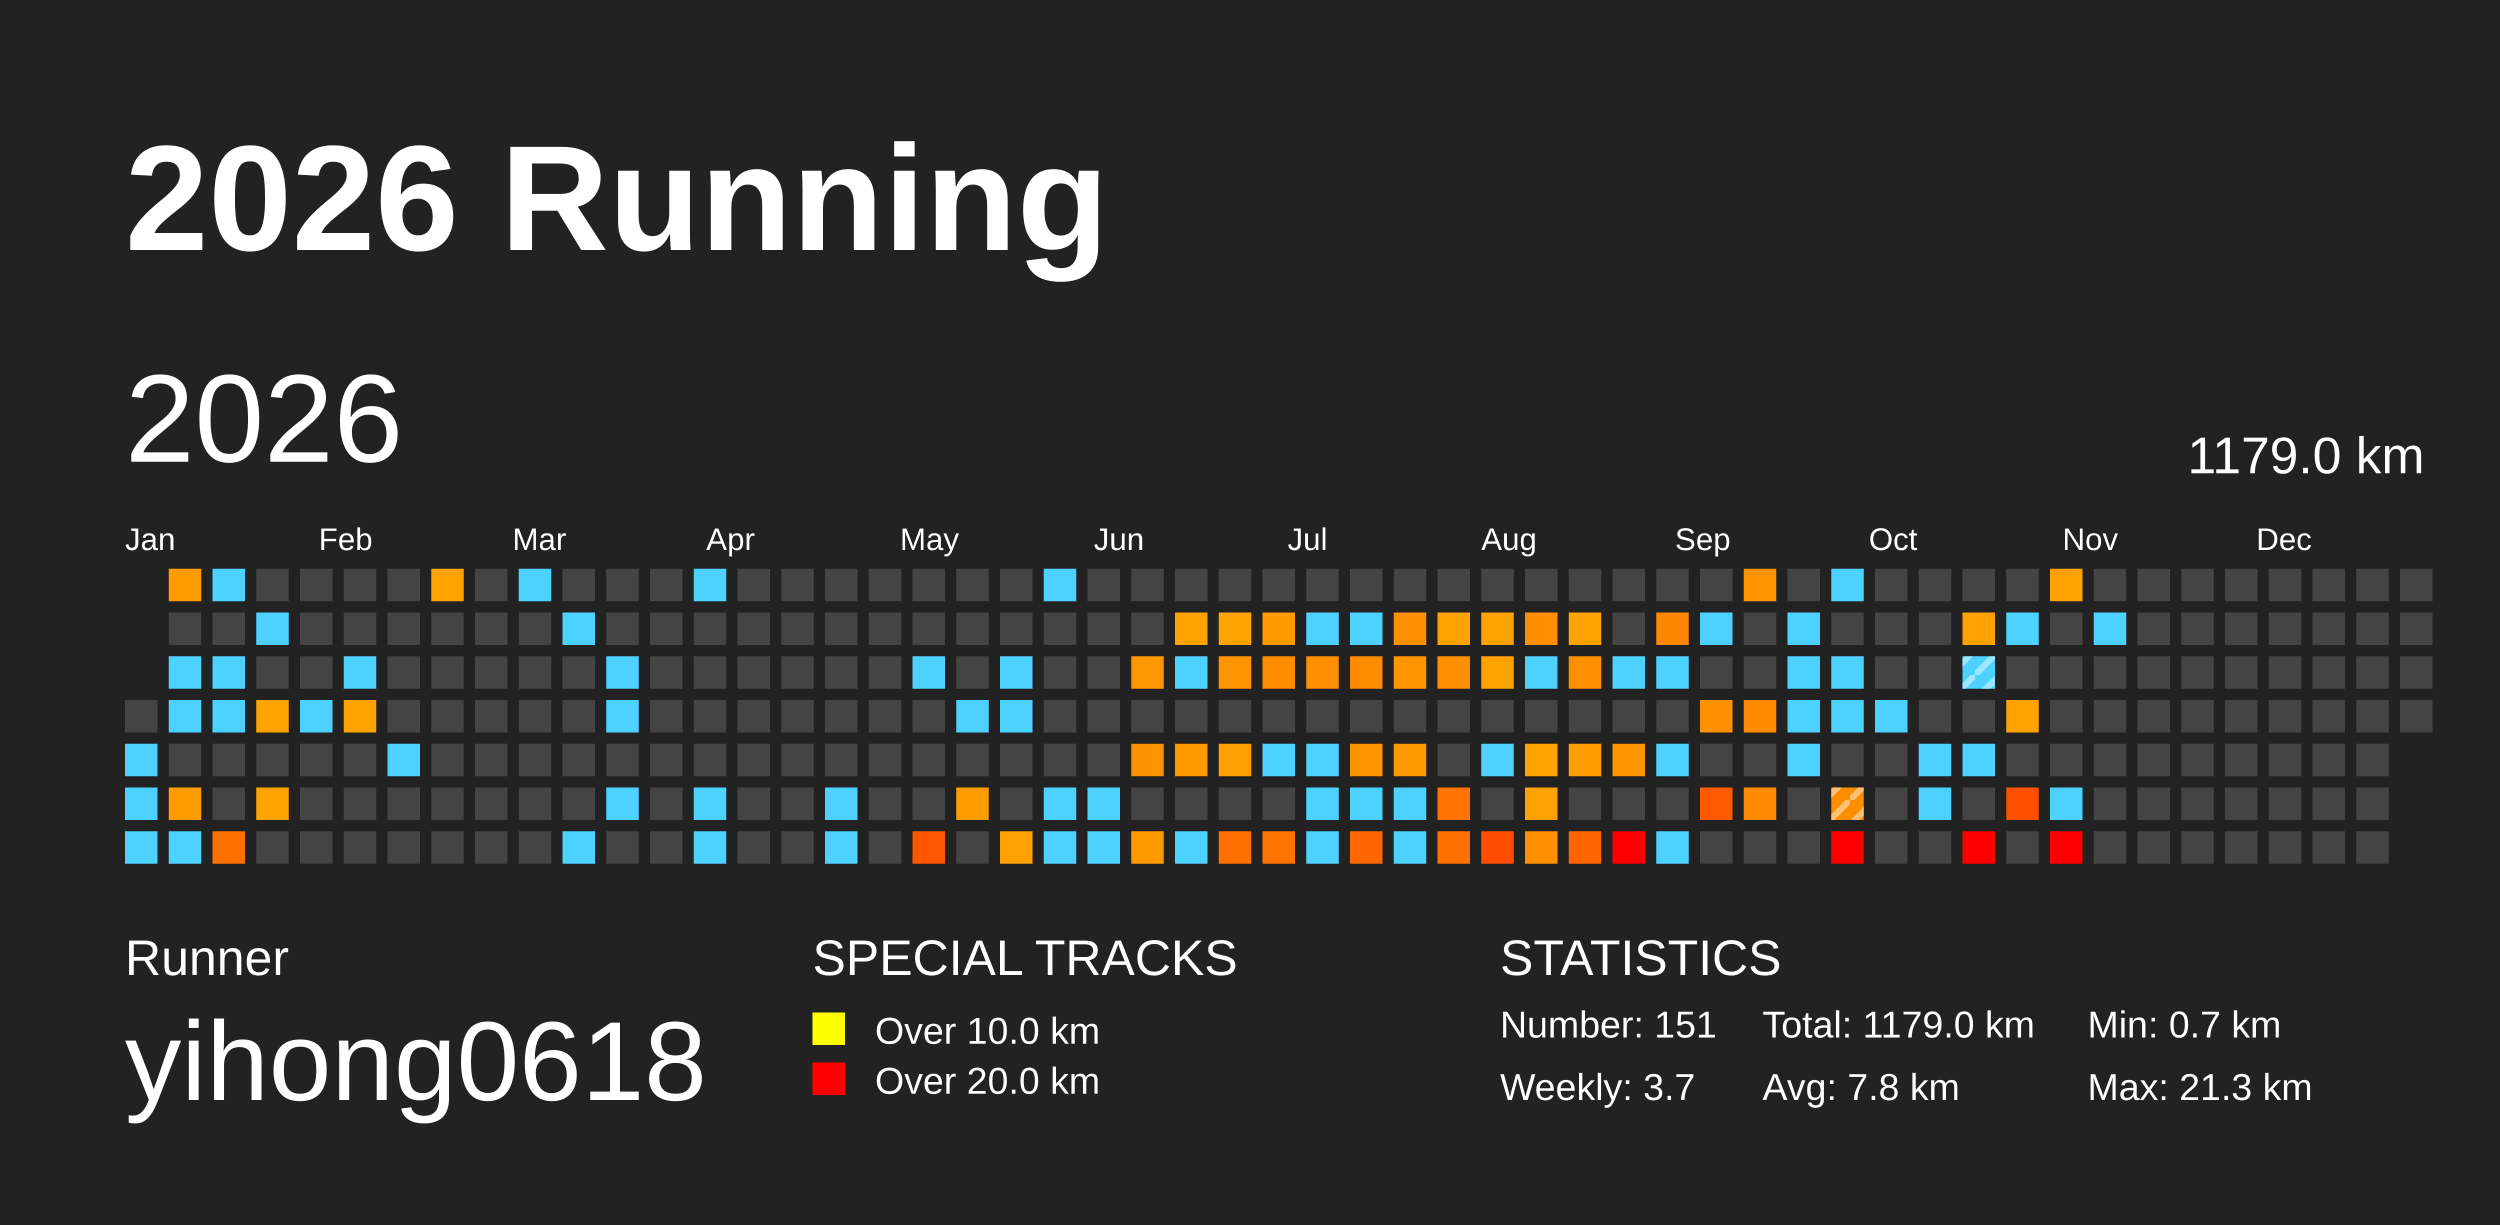
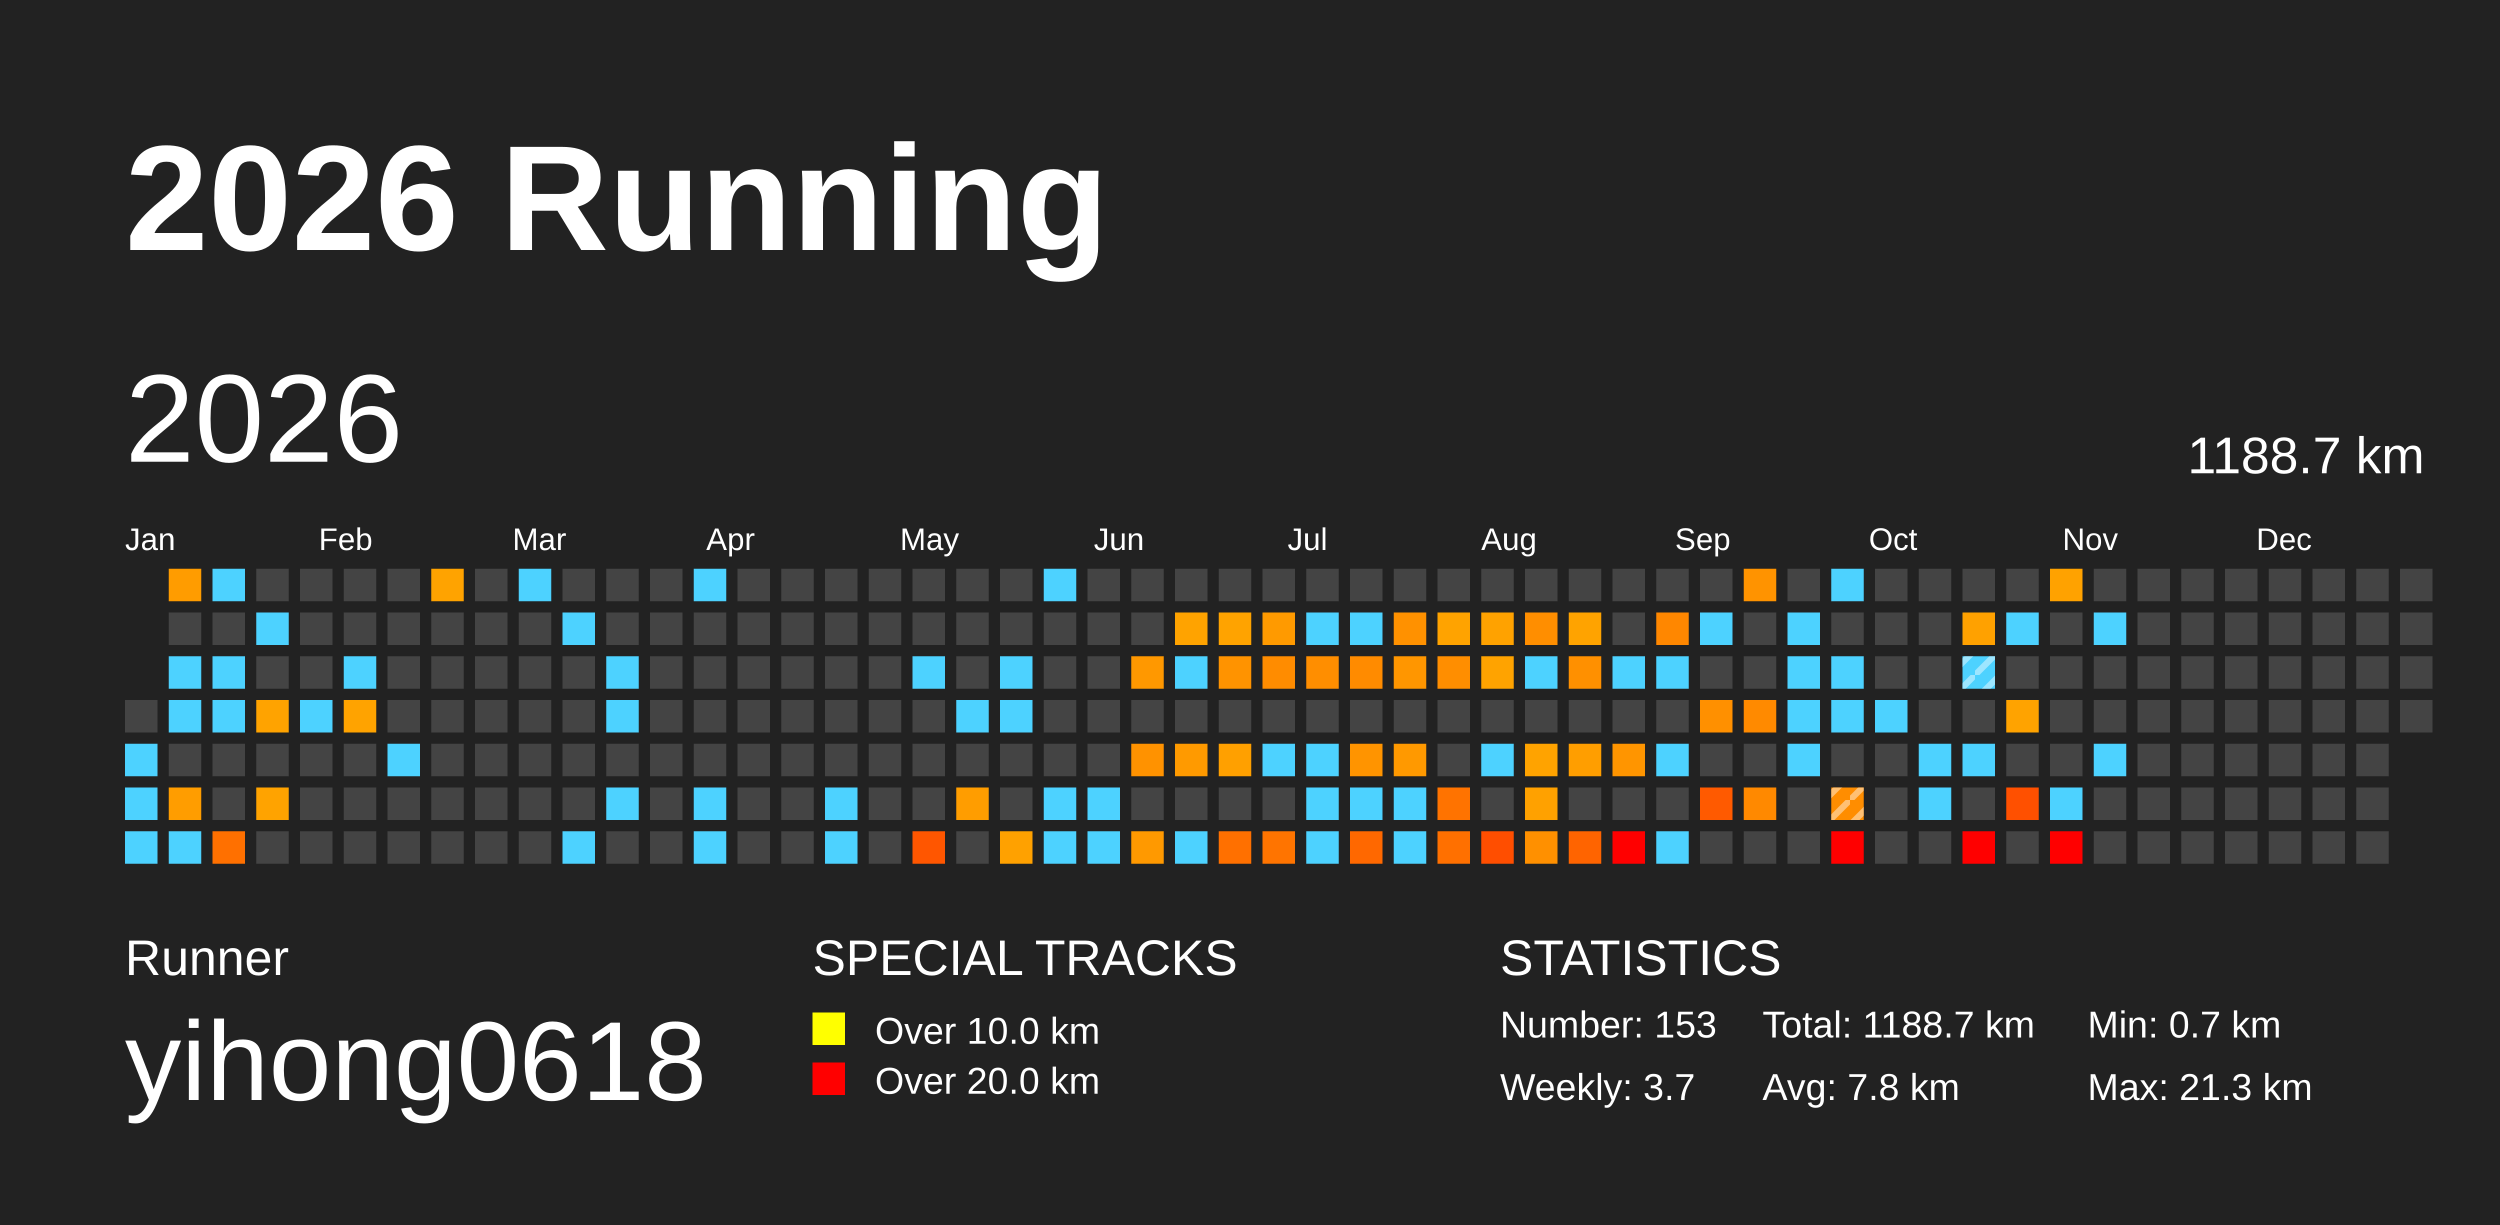
<svg xmlns="http://www.w3.org/2000/svg" baseProfile="full" height="98mm" version="1.1" viewBox="0,0,200,98" width="200mm">
  <defs>
    <pattern height="2" id="indoor-stripe" patternUnits="userSpaceOnUse" width="2">
      <line stroke="white" stroke-opacity="0.45" stroke-width="0.5" x1="0" x2="2" y1="2" y2="0" />
    </pattern>
  </defs>
  <rect fill="#222222" height="98" width="200" x="0" y="0" />
  <text fill="#FFFFFF" style="font-size:12px; font-family:Arial; font-weight:bold;" x="10" y="20">2026 Running</text>
  <text fill="#FFFFFF" style="font-size:4px; font-family:Arial" x="10" y="78">Runner</text>
  <text fill="#FFFFFF" style="font-size:9px; font-family:Arial" x="10" y="88">yihong0618</text>
  <text fill="#FFFFFF" style="font-size:4px; font-family:Arial" x="65" y="78">SPECIAL TRACKS</text>
  <rect fill="yellow" height="2.6" width="2.6" x="65" y="81" />
  <text fill="#FFFFFF" style="font-size:3px; font-family:Arial" x="70" y="83.5">Over 10.0 km</text>
  <rect fill="red" height="2.6" width="2.6" x="65" y="85" />
  <text fill="#FFFFFF" style="font-size:3px; font-family:Arial" x="70" y="87.5">Over 20.0 km</text>
  <text fill="#FFFFFF" style="font-size:4px; font-family:Arial" x="120" y="78">STATISTICS</text>
-   <text fill="#FFFFFF" style="font-size:3px; font-family:Arial" x="120" y="83">Number: 151</text>
+   <text fill="#FFFFFF" style="font-size:3px; font-family:Arial" x="120" y="83">Number: 153</text>
  <text fill="#FFFFFF" style="font-size:3px; font-family:Arial" x="120" y="88">Weekly: 3.7</text>
-   <text fill="#FFFFFF" style="font-size:3px; font-family:Arial" x="141" y="83">Total: 1179.0 km</text>
+   <text fill="#FFFFFF" style="font-size:3px; font-family:Arial" x="141" y="83">Total: 1188.7 km</text>
  <text fill="#FFFFFF" style="font-size:3px; font-family:Arial" x="141" y="88">Avg: 7.8 km</text>
  <text fill="#FFFFFF" style="font-size:3px; font-family:Arial" x="167" y="83">Min: 0.7 km</text>
  <text fill="#FFFFFF" style="font-size:3px; font-family:Arial" x="167" y="88">Max: 21.3 km</text>
  <text dominant-baseline="hanging" fill="#FFFFFF" style="font-size:10.0px; font-family:Arial;" x="10" y="30">2026</text>
-   <text dominant-baseline="hanging" fill="#FFFFFF" style="font-size:4.125px; font-family:Arial;" x="175" y="35">1179.0 km</text>
+   <text dominant-baseline="hanging" fill="#FFFFFF" style="font-size:4.125px; font-family:Arial;" x="175" y="35">1188.7 km</text>
  <text fill="#FFFFFF" style="font-size:2.5px; font-family:Arial" x="10.0" y="44">Jan</text>
  <text fill="#FFFFFF" style="font-size:2.5px; font-family:Arial" x="25.5" y="44">Feb</text>
  <text fill="#FFFFFF" style="font-size:2.5px; font-family:Arial" x="41.0" y="44">Mar</text>
  <text fill="#FFFFFF" style="font-size:2.5px; font-family:Arial" x="56.5" y="44">Apr</text>
  <text fill="#FFFFFF" style="font-size:2.5px; font-family:Arial" x="72.0" y="44">May</text>
  <text fill="#FFFFFF" style="font-size:2.5px; font-family:Arial" x="87.5" y="44">Jun</text>
  <text fill="#FFFFFF" style="font-size:2.5px; font-family:Arial" x="103.0" y="44">Jul</text>
  <text fill="#FFFFFF" style="font-size:2.5px; font-family:Arial" x="118.5" y="44">Aug</text>
  <text fill="#FFFFFF" style="font-size:2.5px; font-family:Arial" x="134.0" y="44">Sep</text>
  <text fill="#FFFFFF" style="font-size:2.5px; font-family:Arial" x="149.5" y="44">Oct</text>
  <text fill="#FFFFFF" style="font-size:2.5px; font-family:Arial" x="165.0" y="44">Nov</text>
  <text fill="#FFFFFF" style="font-size:2.5px; font-family:Arial" x="180.5" y="44">Dec</text>
  <rect fill="#444444" height="2.6" width="2.6" x="10.0" y="56.0" />
  <rect fill="#4dd2ff" height="2.6" width="2.6" x="10.0" y="59.5" />
  <rect fill="#4dd2ff" height="2.6" width="2.6" x="10.0" y="63.0" />
  <rect fill="#4dd2ff" height="2.6" width="2.6" x="10.0" y="66.5" />
  <rect fill="#ff9c00" height="2.6" width="2.6" x="13.5" y="45.5" />
  <rect fill="#444444" height="2.6" width="2.6" x="13.5" y="49.0" />
  <rect fill="#4dd2ff" height="2.6" width="2.6" x="13.5" y="52.5" />
  <rect fill="#4dd2ff" height="2.6" width="2.6" x="13.5" y="56.0" />
  <rect fill="#444444" height="2.6" width="2.6" x="13.5" y="59.5" />
  <rect fill="#ff9d00" height="2.6" width="2.6" x="13.5" y="63.0" />
  <rect fill="#4dd2ff" height="2.6" width="2.6" x="13.5" y="66.5" />
  <rect fill="#4dd2ff" height="2.6" width="2.6" x="17.0" y="45.5" />
  <rect fill="#444444" height="2.6" width="2.6" x="17.0" y="49.0" />
  <rect fill="#4dd2ff" height="2.6" width="2.6" x="17.0" y="52.5" />
  <rect fill="#4dd2ff" height="2.6" width="2.6" x="17.0" y="56.0" />
  <rect fill="#444444" height="2.6" width="2.6" x="17.0" y="59.5" />
  <rect fill="#444444" height="2.6" width="2.6" x="17.0" y="63.0" />
  <rect fill="#ff7000" height="2.6" width="2.6" x="17.0" y="66.5" />
  <rect fill="#444444" height="2.6" width="2.6" x="20.5" y="45.5" />
  <rect fill="#4dd2ff" height="2.6" width="2.6" x="20.5" y="49.0" />
  <rect fill="#444444" height="2.6" width="2.6" x="20.5" y="52.5" />
  <rect fill="#ffa300" height="2.6" width="2.6" x="20.5" y="56.0" />
  <rect fill="#444444" height="2.6" width="2.6" x="20.5" y="59.5" />
  <rect fill="#ffa300" height="2.6" width="2.6" x="20.5" y="63.0" />
  <rect fill="#444444" height="2.6" width="2.6" x="20.5" y="66.5" />
  <rect fill="#444444" height="2.6" width="2.6" x="24.0" y="45.5" />
  <rect fill="#444444" height="2.6" width="2.6" x="24.0" y="49.0" />
  <rect fill="#444444" height="2.6" width="2.6" x="24.0" y="52.5" />
  <rect fill="#4dd2ff" height="2.6" width="2.6" x="24.0" y="56.0" />
  <rect fill="#444444" height="2.6" width="2.6" x="24.0" y="59.5" />
  <rect fill="#444444" height="2.6" width="2.6" x="24.0" y="63.0" />
  <rect fill="#444444" height="2.6" width="2.6" x="24.0" y="66.5" />
  <rect fill="#444444" height="2.6" width="2.6" x="27.5" y="45.5" />
  <rect fill="#444444" height="2.6" width="2.6" x="27.5" y="49.0" />
  <rect fill="#4dd2ff" height="2.6" width="2.6" x="27.5" y="52.5" />
  <rect fill="#ffa300" height="2.6" width="2.6" x="27.5" y="56.0" />
  <rect fill="#444444" height="2.6" width="2.6" x="27.5" y="59.5" />
  <rect fill="#444444" height="2.6" width="2.6" x="27.5" y="63.0" />
  <rect fill="#444444" height="2.6" width="2.6" x="27.5" y="66.5" />
  <rect fill="#444444" height="2.6" width="2.6" x="31.0" y="45.5" />
  <rect fill="#444444" height="2.6" width="2.6" x="31.0" y="49.0" />
  <rect fill="#444444" height="2.6" width="2.6" x="31.0" y="52.5" />
  <rect fill="#444444" height="2.6" width="2.6" x="31.0" y="56.0" />
  <rect fill="#4dd2ff" height="2.6" width="2.6" x="31.0" y="59.5" />
  <rect fill="#444444" height="2.6" width="2.6" x="31.0" y="63.0" />
  <rect fill="#444444" height="2.6" width="2.6" x="31.0" y="66.5" />
  <rect fill="#ffa300" height="2.6" width="2.6" x="34.5" y="45.5" />
  <rect fill="#444444" height="2.6" width="2.6" x="34.5" y="49.0" />
  <rect fill="#444444" height="2.6" width="2.6" x="34.5" y="52.5" />
  <rect fill="#444444" height="2.6" width="2.6" x="34.5" y="56.0" />
  <rect fill="#444444" height="2.6" width="2.6" x="34.5" y="59.5" />
  <rect fill="#444444" height="2.6" width="2.6" x="34.5" y="63.0" />
  <rect fill="#444444" height="2.6" width="2.6" x="34.5" y="66.5" />
  <rect fill="#444444" height="2.6" width="2.6" x="38.0" y="45.5" />
  <rect fill="#444444" height="2.6" width="2.6" x="38.0" y="49.0" />
  <rect fill="#444444" height="2.6" width="2.6" x="38.0" y="52.5" />
  <rect fill="#444444" height="2.6" width="2.6" x="38.0" y="56.0" />
  <rect fill="#444444" height="2.6" width="2.6" x="38.0" y="59.5" />
  <rect fill="#444444" height="2.6" width="2.6" x="38.0" y="63.0" />
  <rect fill="#444444" height="2.6" width="2.6" x="38.0" y="66.5" />
  <rect fill="#4dd2ff" height="2.6" width="2.6" x="41.5" y="45.5" />
  <rect fill="#444444" height="2.6" width="2.6" x="41.5" y="49.0" />
  <rect fill="#444444" height="2.6" width="2.6" x="41.5" y="52.5" />
  <rect fill="#444444" height="2.6" width="2.6" x="41.5" y="56.0" />
  <rect fill="#444444" height="2.6" width="2.6" x="41.5" y="59.5" />
  <rect fill="#444444" height="2.6" width="2.6" x="41.5" y="63.0" />
  <rect fill="#444444" height="2.6" width="2.6" x="41.5" y="66.5" />
  <rect fill="#444444" height="2.6" width="2.6" x="45.0" y="45.5" />
  <rect fill="#4dd2ff" height="2.6" width="2.6" x="45.0" y="49.0" />
  <rect fill="#444444" height="2.6" width="2.6" x="45.0" y="52.5" />
  <rect fill="#444444" height="2.6" width="2.6" x="45.0" y="56.0" />
  <rect fill="#444444" height="2.6" width="2.6" x="45.0" y="59.5" />
  <rect fill="#444444" height="2.6" width="2.6" x="45.0" y="63.0" />
  <rect fill="#4dd2ff" height="2.6" width="2.6" x="45.0" y="66.5" />
  <rect fill="#444444" height="2.6" width="2.6" x="48.5" y="45.5" />
  <rect fill="#444444" height="2.6" width="2.6" x="48.5" y="49.0" />
  <rect fill="#4dd2ff" height="2.6" width="2.6" x="48.5" y="52.5" />
  <rect fill="#4dd2ff" height="2.6" width="2.6" x="48.5" y="56.0" />
  <rect fill="#444444" height="2.6" width="2.6" x="48.5" y="59.5" />
  <rect fill="#4dd2ff" height="2.6" width="2.6" x="48.5" y="63.0" />
  <rect fill="#444444" height="2.6" width="2.6" x="48.5" y="66.5" />
  <rect fill="#444444" height="2.6" width="2.6" x="52.0" y="45.5" />
  <rect fill="#444444" height="2.6" width="2.6" x="52.0" y="49.0" />
  <rect fill="#444444" height="2.6" width="2.6" x="52.0" y="52.5" />
  <rect fill="#444444" height="2.6" width="2.6" x="52.0" y="56.0" />
  <rect fill="#444444" height="2.6" width="2.6" x="52.0" y="59.5" />
  <rect fill="#444444" height="2.6" width="2.6" x="52.0" y="63.0" />
  <rect fill="#444444" height="2.6" width="2.6" x="52.0" y="66.5" />
  <rect fill="#4dd2ff" height="2.6" width="2.6" x="55.5" y="45.5" />
  <rect fill="#444444" height="2.6" width="2.6" x="55.5" y="49.0" />
  <rect fill="#444444" height="2.6" width="2.6" x="55.5" y="52.5" />
  <rect fill="#444444" height="2.6" width="2.6" x="55.5" y="56.0" />
  <rect fill="#444444" height="2.6" width="2.6" x="55.5" y="59.5" />
  <rect fill="#4dd2ff" height="2.6" width="2.6" x="55.5" y="63.0" />
  <rect fill="#4dd2ff" height="2.6" width="2.6" x="55.5" y="66.5" />
  <rect fill="#444444" height="2.6" width="2.6" x="59.0" y="45.5" />
  <rect fill="#444444" height="2.6" width="2.6" x="59.0" y="49.0" />
  <rect fill="#444444" height="2.6" width="2.6" x="59.0" y="52.5" />
  <rect fill="#444444" height="2.6" width="2.6" x="59.0" y="56.0" />
  <rect fill="#444444" height="2.6" width="2.6" x="59.0" y="59.5" />
  <rect fill="#444444" height="2.6" width="2.6" x="59.0" y="63.0" />
  <rect fill="#444444" height="2.6" width="2.6" x="59.0" y="66.5" />
  <rect fill="#444444" height="2.6" width="2.6" x="62.5" y="45.5" />
  <rect fill="#444444" height="2.6" width="2.6" x="62.5" y="49.0" />
  <rect fill="#444444" height="2.6" width="2.6" x="62.5" y="52.5" />
  <rect fill="#444444" height="2.6" width="2.6" x="62.5" y="56.0" />
  <rect fill="#444444" height="2.6" width="2.6" x="62.5" y="59.5" />
  <rect fill="#444444" height="2.6" width="2.6" x="62.5" y="63.0" />
  <rect fill="#444444" height="2.6" width="2.6" x="62.5" y="66.5" />
  <rect fill="#444444" height="2.6" width="2.6" x="66.0" y="45.5" />
  <rect fill="#444444" height="2.6" width="2.6" x="66.0" y="49.0" />
  <rect fill="#444444" height="2.6" width="2.6" x="66.0" y="52.5" />
  <rect fill="#444444" height="2.6" width="2.6" x="66.0" y="56.0" />
  <rect fill="#444444" height="2.6" width="2.6" x="66.0" y="59.5" />
  <rect fill="#4dd2ff" height="2.6" width="2.6" x="66.0" y="63.0" />
  <rect fill="#4dd2ff" height="2.6" width="2.6" x="66.0" y="66.5" />
  <rect fill="#444444" height="2.6" width="2.6" x="69.5" y="45.5" />
  <rect fill="#444444" height="2.6" width="2.6" x="69.5" y="49.0" />
  <rect fill="#444444" height="2.6" width="2.6" x="69.5" y="52.5" />
  <rect fill="#444444" height="2.6" width="2.6" x="69.5" y="56.0" />
  <rect fill="#444444" height="2.6" width="2.6" x="69.5" y="59.5" />
  <rect fill="#444444" height="2.6" width="2.6" x="69.5" y="63.0" />
  <rect fill="#444444" height="2.6" width="2.6" x="69.5" y="66.5" />
  <rect fill="#444444" height="2.6" width="2.6" x="73.0" y="45.5" />
  <rect fill="#444444" height="2.6" width="2.6" x="73.0" y="49.0" />
  <rect fill="#4dd2ff" height="2.6" width="2.6" x="73.0" y="52.5" />
  <rect fill="#444444" height="2.6" width="2.6" x="73.0" y="56.0" />
  <rect fill="#444444" height="2.6" width="2.6" x="73.0" y="59.5" />
  <rect fill="#444444" height="2.6" width="2.6" x="73.0" y="63.0" />
  <rect fill="#ff5600" height="2.6" width="2.6" x="73.0" y="66.5" />
  <rect fill="#444444" height="2.6" width="2.6" x="76.5" y="45.5" />
  <rect fill="#444444" height="2.6" width="2.6" x="76.5" y="49.0" />
  <rect fill="#444444" height="2.6" width="2.6" x="76.5" y="52.5" />
  <rect fill="#4dd2ff" height="2.6" width="2.6" x="76.5" y="56.0" />
  <rect fill="#444444" height="2.6" width="2.6" x="76.5" y="59.5" />
  <rect fill="#ff9d00" height="2.6" width="2.6" x="76.5" y="63.0" />
  <rect fill="#444444" height="2.6" width="2.6" x="76.5" y="66.5" />
  <rect fill="#444444" height="2.6" width="2.6" x="80.0" y="45.5" />
  <rect fill="#444444" height="2.6" width="2.6" x="80.0" y="49.0" />
  <rect fill="#4dd2ff" height="2.6" width="2.6" x="80.0" y="52.5" />
  <rect fill="#4dd2ff" height="2.6" width="2.6" x="80.0" y="56.0" />
  <rect fill="#444444" height="2.6" width="2.6" x="80.0" y="59.5" />
  <rect fill="#444444" height="2.6" width="2.6" x="80.0" y="63.0" />
  <rect fill="#ffa100" height="2.6" width="2.6" x="80.0" y="66.5" />
  <rect fill="#4dd2ff" height="2.6" width="2.6" x="83.5" y="45.5" />
  <rect fill="#444444" height="2.6" width="2.6" x="83.5" y="49.0" />
  <rect fill="#444444" height="2.6" width="2.6" x="83.5" y="52.5" />
  <rect fill="#444444" height="2.6" width="2.6" x="83.5" y="56.0" />
  <rect fill="#444444" height="2.6" width="2.6" x="83.5" y="59.5" />
  <rect fill="#4dd2ff" height="2.6" width="2.6" x="83.5" y="63.0" />
  <rect fill="#4dd2ff" height="2.6" width="2.6" x="83.5" y="66.5" />
  <rect fill="#444444" height="2.6" width="2.6" x="87.0" y="45.5" />
  <rect fill="#444444" height="2.6" width="2.6" x="87.0" y="49.0" />
  <rect fill="#444444" height="2.6" width="2.6" x="87.0" y="52.5" />
  <rect fill="#444444" height="2.6" width="2.6" x="87.0" y="56.0" />
  <rect fill="#444444" height="2.6" width="2.6" x="87.0" y="59.5" />
  <rect fill="#4dd2ff" height="2.6" width="2.6" x="87.0" y="63.0" />
  <rect fill="#4dd2ff" height="2.6" width="2.6" x="87.0" y="66.5" />
  <rect fill="#444444" height="2.6" width="2.6" x="90.5" y="45.5" />
  <rect fill="#444444" height="2.6" width="2.6" x="90.5" y="49.0" />
  <rect fill="#ff9800" height="2.6" width="2.6" x="90.5" y="52.5" />
  <rect fill="#444444" height="2.6" width="2.6" x="90.5" y="56.0" />
  <rect fill="#ff9200" height="2.6" width="2.6" x="90.5" y="59.5" />
  <rect fill="#444444" height="2.6" width="2.6" x="90.5" y="63.0" />
  <rect fill="#ff9900" height="2.6" width="2.6" x="90.5" y="66.5" />
  <rect fill="#444444" height="2.6" width="2.6" x="94.0" y="45.5" />
  <rect fill="#ffa300" height="2.6" width="2.6" x="94.0" y="49.0" />
  <rect fill="#4dd2ff" height="2.6" width="2.6" x="94.0" y="52.5" />
  <rect fill="#444444" height="2.6" width="2.6" x="94.0" y="56.0" />
  <rect fill="#ff9a00" height="2.6" width="2.6" x="94.0" y="59.5" />
  <rect fill="#444444" height="2.6" width="2.6" x="94.0" y="63.0" />
  <rect fill="#4dd2ff" height="2.6" width="2.6" x="94.0" y="66.5" />
  <rect fill="#444444" height="2.6" width="2.6" x="97.5" y="45.5" />
  <rect fill="#ffa300" height="2.6" width="2.6" x="97.5" y="49.0" />
  <rect fill="#ff9300" height="2.6" width="2.6" x="97.5" y="52.5" />
  <rect fill="#444444" height="2.6" width="2.6" x="97.5" y="56.0" />
  <rect fill="#ffa000" height="2.6" width="2.6" x="97.5" y="59.5" />
  <rect fill="#444444" height="2.6" width="2.6" x="97.5" y="63.0" />
  <rect fill="#ff7000" height="2.6" width="2.6" x="97.5" y="66.5" />
  <rect fill="#444444" height="2.6" width="2.6" x="101.0" y="45.5" />
  <rect fill="#ff9a00" height="2.6" width="2.6" x="101.0" y="49.0" />
  <rect fill="#ff8c00" height="2.6" width="2.6" x="101.0" y="52.5" />
  <rect fill="#444444" height="2.6" width="2.6" x="101.0" y="56.0" />
  <rect fill="#4dd2ff" height="2.6" width="2.6" x="101.0" y="59.5" />
  <rect fill="#444444" height="2.6" width="2.6" x="101.0" y="63.0" />
  <rect fill="#ff7400" height="2.6" width="2.6" x="101.0" y="66.5" />
  <rect fill="#444444" height="2.6" width="2.6" x="104.5" y="45.5" />
  <rect fill="#4dd2ff" height="2.6" width="2.6" x="104.5" y="49.0" />
  <rect fill="#ff8e00" height="2.6" width="2.6" x="104.5" y="52.5" />
  <rect fill="#444444" height="2.6" width="2.6" x="104.5" y="56.0" />
  <rect fill="#4dd2ff" height="2.6" width="2.6" x="104.5" y="59.5" />
  <rect fill="#4dd2ff" height="2.6" width="2.6" x="104.5" y="63.0" />
  <rect fill="#4dd2ff" height="2.6" width="2.6" x="104.5" y="66.5" />
  <rect fill="#444444" height="2.6" width="2.6" x="108.0" y="45.5" />
  <rect fill="#4dd2ff" height="2.6" width="2.6" x="108.0" y="49.0" />
  <rect fill="#ff8b00" height="2.6" width="2.6" x="108.0" y="52.5" />
  <rect fill="#444444" height="2.6" width="2.6" x="108.0" y="56.0" />
  <rect fill="#ff9400" height="2.6" width="2.6" x="108.0" y="59.5" />
  <rect fill="#4dd2ff" height="2.6" width="2.6" x="108.0" y="63.0" />
  <rect fill="#ff6800" height="2.6" width="2.6" x="108.0" y="66.5" />
  <rect fill="#444444" height="2.6" width="2.6" x="111.5" y="45.5" />
  <rect fill="#ff9100" height="2.6" width="2.6" x="111.5" y="49.0" />
  <rect fill="#ff9600" height="2.6" width="2.6" x="111.5" y="52.5" />
  <rect fill="#444444" height="2.6" width="2.6" x="111.5" y="56.0" />
  <rect fill="#ff9900" height="2.6" width="2.6" x="111.5" y="59.5" />
  <rect fill="#4dd2ff" height="2.6" width="2.6" x="111.5" y="63.0" />
  <rect fill="#4dd2ff" height="2.6" width="2.6" x="111.5" y="66.5" />
  <rect fill="#444444" height="2.6" width="2.6" x="115.0" y="45.5" />
  <rect fill="#ffa300" height="2.6" width="2.6" x="115.0" y="49.0" />
  <rect fill="#ff8e00" height="2.6" width="2.6" x="115.0" y="52.5" />
  <rect fill="#444444" height="2.6" width="2.6" x="115.0" y="56.0" />
  <rect fill="#444444" height="2.6" width="2.6" x="115.0" y="59.5" />
  <rect fill="#ff7300" height="2.6" width="2.6" x="115.0" y="63.0" />
  <rect fill="#ff7000" height="2.6" width="2.6" x="115.0" y="66.5" />
  <rect fill="#444444" height="2.6" width="2.6" x="118.5" y="45.5" />
  <rect fill="#ffa200" height="2.6" width="2.6" x="118.5" y="49.0" />
  <rect fill="#ffa300" height="2.6" width="2.6" x="118.5" y="52.5" />
  <rect fill="#444444" height="2.6" width="2.6" x="118.5" y="56.0" />
  <rect fill="#4dd2ff" height="2.6" width="2.6" x="118.5" y="59.5" />
  <rect fill="#444444" height="2.6" width="2.6" x="118.5" y="63.0" />
  <rect fill="#ff4e00" height="2.6" width="2.6" x="118.5" y="66.5" />
  <rect fill="#444444" height="2.6" width="2.6" x="122.0" y="45.5" />
  <rect fill="#ff8e00" height="2.6" width="2.6" x="122.0" y="49.0" />
  <rect fill="#4dd2ff" height="2.6" width="2.6" x="122.0" y="52.5" />
  <rect fill="#444444" height="2.6" width="2.6" x="122.0" y="56.0" />
  <rect fill="#ffa300" height="2.6" width="2.6" x="122.0" y="59.5" />
  <rect fill="#ffa100" height="2.6" width="2.6" x="122.0" y="63.0" />
  <rect fill="#ff9000" height="2.6" width="2.6" x="122.0" y="66.5" />
  <rect fill="#444444" height="2.6" width="2.6" x="125.5" y="45.5" />
  <rect fill="#ffa300" height="2.6" width="2.6" x="125.5" y="49.0" />
  <rect fill="#ff9000" height="2.6" width="2.6" x="125.5" y="52.5" />
  <rect fill="#444444" height="2.6" width="2.6" x="125.5" y="56.0" />
  <rect fill="#ff9e00" height="2.6" width="2.6" x="125.5" y="59.5" />
  <rect fill="#444444" height="2.6" width="2.6" x="125.5" y="63.0" />
  <rect fill="#ff6400" height="2.6" width="2.6" x="125.5" y="66.5" />
  <rect fill="#444444" height="2.6" width="2.6" x="129.0" y="45.5" />
  <rect fill="#444444" height="2.6" width="2.6" x="129.0" y="49.0" />
  <rect fill="#4dd2ff" height="2.6" width="2.6" x="129.0" y="52.5" />
  <rect fill="#444444" height="2.6" width="2.6" x="129.0" y="56.0" />
  <rect fill="#ff9500" height="2.6" width="2.6" x="129.0" y="59.5" />
  <rect fill="#444444" height="2.6" width="2.6" x="129.0" y="63.0" />
  <rect fill="red" height="2.6" width="2.6" x="129.0" y="66.5" />
  <rect fill="#444444" height="2.6" width="2.6" x="132.5" y="45.5" />
  <rect fill="#ff8700" height="2.6" width="2.6" x="132.5" y="49.0" />
  <rect fill="#4dd2ff" height="2.6" width="2.6" x="132.5" y="52.5" />
  <rect fill="#444444" height="2.6" width="2.6" x="132.5" y="56.0" />
  <rect fill="#4dd2ff" height="2.6" width="2.6" x="132.5" y="59.5" />
  <rect fill="#444444" height="2.6" width="2.6" x="132.5" y="63.0" />
  <rect fill="#4dd2ff" height="2.6" width="2.6" x="132.5" y="66.5" />
  <rect fill="#444444" height="2.6" width="2.6" x="136.0" y="45.5" />
  <rect fill="#4dd2ff" height="2.6" width="2.6" x="136.0" y="49.0" />
  <rect fill="#444444" height="2.6" width="2.6" x="136.0" y="52.5" />
  <rect fill="#ff9000" height="2.6" width="2.6" x="136.0" y="56.0" />
  <rect fill="#444444" height="2.6" width="2.6" x="136.0" y="59.5" />
  <rect fill="#ff5a00" height="2.6" width="2.6" x="136.0" y="63.0" />
  <rect fill="#444444" height="2.6" width="2.6" x="136.0" y="66.5" />
  <rect fill="#ff9300" height="2.6" width="2.6" x="139.5" y="45.5" />
  <rect fill="#444444" height="2.6" width="2.6" x="139.5" y="49.0" />
  <rect fill="#444444" height="2.6" width="2.6" x="139.5" y="52.5" />
  <rect fill="#ff8a00" height="2.6" width="2.6" x="139.5" y="56.0" />
  <rect fill="#444444" height="2.6" width="2.6" x="139.5" y="59.5" />
  <rect fill="#ff8900" height="2.6" width="2.6" x="139.5" y="63.0" />
  <rect fill="#444444" height="2.6" width="2.6" x="139.5" y="66.5" />
  <rect fill="#444444" height="2.6" width="2.6" x="143.0" y="45.5" />
  <rect fill="#4dd2ff" height="2.6" width="2.6" x="143.0" y="49.0" />
  <rect fill="#4dd2ff" height="2.6" width="2.6" x="143.0" y="52.5" />
  <rect fill="#4dd2ff" height="2.6" width="2.6" x="143.0" y="56.0" />
  <rect fill="#4dd2ff" height="2.6" width="2.6" x="143.0" y="59.5" />
  <rect fill="#444444" height="2.6" width="2.6" x="143.0" y="63.0" />
  <rect fill="#444444" height="2.6" width="2.6" x="143.0" y="66.5" />
  <rect fill="#4dd2ff" height="2.6" width="2.6" x="146.5" y="45.5" />
  <rect fill="#444444" height="2.6" width="2.6" x="146.5" y="49.0" />
  <rect fill="#4dd2ff" height="2.6" width="2.6" x="146.5" y="52.5" />
  <rect fill="#4dd2ff" height="2.6" width="2.6" x="146.5" y="56.0" />
  <rect fill="#444444" height="2.6" width="2.6" x="146.5" y="59.5" />
  <rect fill="#ff8d00" height="2.6" width="2.6" x="146.5" y="63.0" />
  <rect fill="url(#indoor-stripe)" height="2.6" style="pointer-events: none;" width="2.6" x="146.5" y="63.0" />
  <rect fill="red" height="2.6" width="2.6" x="146.5" y="66.5" />
  <rect fill="#444444" height="2.6" width="2.6" x="150.0" y="45.5" />
  <rect fill="#444444" height="2.6" width="2.6" x="150.0" y="49.0" />
  <rect fill="#444444" height="2.6" width="2.6" x="150.0" y="52.5" />
  <rect fill="#4dd2ff" height="2.6" width="2.6" x="150.0" y="56.0" />
  <rect fill="#444444" height="2.6" width="2.6" x="150.0" y="59.5" />
  <rect fill="#444444" height="2.6" width="2.6" x="150.0" y="63.0" />
  <rect fill="#444444" height="2.6" width="2.6" x="150.0" y="66.5" />
  <rect fill="#444444" height="2.6" width="2.6" x="153.5" y="45.5" />
  <rect fill="#444444" height="2.6" width="2.6" x="153.5" y="49.0" />
  <rect fill="#444444" height="2.6" width="2.6" x="153.5" y="52.5" />
  <rect fill="#444444" height="2.6" width="2.6" x="153.5" y="56.0" />
  <rect fill="#4dd2ff" height="2.6" width="2.6" x="153.5" y="59.5" />
  <rect fill="#4dd2ff" height="2.6" width="2.6" x="153.5" y="63.0" />
  <rect fill="#444444" height="2.6" width="2.6" x="153.5" y="66.5" />
  <rect fill="#444444" height="2.6" width="2.6" x="157.0" y="45.5" />
  <rect fill="#ffa100" height="2.6" width="2.6" x="157.0" y="49.0" />
  <rect fill="#4dd2ff" height="2.6" width="2.6" x="157.0" y="52.5" />
  <rect fill="url(#indoor-stripe)" height="2.6" style="pointer-events: none;" width="2.6" x="157.0" y="52.5" />
  <rect fill="#444444" height="2.6" width="2.6" x="157.0" y="56.0" />
  <rect fill="#4dd2ff" height="2.6" width="2.6" x="157.0" y="59.5" />
  <rect fill="#444444" height="2.6" width="2.6" x="157.0" y="63.0" />
  <rect fill="red" height="2.6" width="2.6" x="157.0" y="66.5" />
  <rect fill="#444444" height="2.6" width="2.6" x="160.5" y="45.5" />
  <rect fill="#4dd2ff" height="2.6" width="2.6" x="160.5" y="49.0" />
  <rect fill="#444444" height="2.6" width="2.6" x="160.5" y="52.5" />
  <rect fill="#ffa300" height="2.6" width="2.6" x="160.5" y="56.0" />
  <rect fill="#444444" height="2.6" width="2.6" x="160.5" y="59.5" />
  <rect fill="#ff5000" height="2.6" width="2.6" x="160.5" y="63.0" />
  <rect fill="#444444" height="2.6" width="2.6" x="160.5" y="66.5" />
  <rect fill="#ffa200" height="2.6" width="2.6" x="164.0" y="45.5" />
  <rect fill="#444444" height="2.6" width="2.6" x="164.0" y="49.0" />
  <rect fill="#444444" height="2.6" width="2.6" x="164.0" y="52.5" />
  <rect fill="#444444" height="2.6" width="2.6" x="164.0" y="56.0" />
  <rect fill="#444444" height="2.6" width="2.6" x="164.0" y="59.5" />
  <rect fill="#4dd2ff" height="2.6" width="2.6" x="164.0" y="63.0" />
  <rect fill="red" height="2.6" width="2.6" x="164.0" y="66.5" />
  <rect fill="#444444" height="2.6" width="2.6" x="167.5" y="45.5" />
  <rect fill="#4dd2ff" height="2.6" width="2.6" x="167.5" y="49.0" />
  <rect fill="#444444" height="2.6" width="2.6" x="167.5" y="52.5" />
  <rect fill="#444444" height="2.6" width="2.6" x="167.5" y="56.0" />
-   <rect fill="#444444" height="2.6" width="2.6" x="167.5" y="59.5" />
+   <rect fill="#4dd2ff" height="2.6" width="2.6" x="167.5" y="59.5" />
  <rect fill="#444444" height="2.6" width="2.6" x="167.5" y="63.0" />
  <rect fill="#444444" height="2.6" width="2.6" x="167.5" y="66.5" />
  <rect fill="#444444" height="2.6" width="2.6" x="171.0" y="45.5" />
  <rect fill="#444444" height="2.6" width="2.6" x="171.0" y="49.0" />
  <rect fill="#444444" height="2.6" width="2.6" x="171.0" y="52.5" />
  <rect fill="#444444" height="2.6" width="2.6" x="171.0" y="56.0" />
  <rect fill="#444444" height="2.6" width="2.6" x="171.0" y="59.5" />
  <rect fill="#444444" height="2.6" width="2.6" x="171.0" y="63.0" />
  <rect fill="#444444" height="2.6" width="2.6" x="171.0" y="66.5" />
  <rect fill="#444444" height="2.6" width="2.6" x="174.5" y="45.5" />
  <rect fill="#444444" height="2.6" width="2.6" x="174.5" y="49.0" />
  <rect fill="#444444" height="2.6" width="2.6" x="174.5" y="52.5" />
  <rect fill="#444444" height="2.6" width="2.6" x="174.5" y="56.0" />
  <rect fill="#444444" height="2.6" width="2.6" x="174.5" y="59.5" />
  <rect fill="#444444" height="2.6" width="2.6" x="174.5" y="63.0" />
  <rect fill="#444444" height="2.6" width="2.6" x="174.5" y="66.5" />
  <rect fill="#444444" height="2.6" width="2.6" x="178.0" y="45.5" />
  <rect fill="#444444" height="2.6" width="2.6" x="178.0" y="49.0" />
  <rect fill="#444444" height="2.6" width="2.6" x="178.0" y="52.5" />
  <rect fill="#444444" height="2.6" width="2.6" x="178.0" y="56.0" />
  <rect fill="#444444" height="2.6" width="2.6" x="178.0" y="59.5" />
  <rect fill="#444444" height="2.6" width="2.6" x="178.0" y="63.0" />
  <rect fill="#444444" height="2.6" width="2.6" x="178.0" y="66.5" />
  <rect fill="#444444" height="2.6" width="2.6" x="181.5" y="45.5" />
  <rect fill="#444444" height="2.6" width="2.6" x="181.5" y="49.0" />
  <rect fill="#444444" height="2.6" width="2.6" x="181.5" y="52.5" />
  <rect fill="#444444" height="2.6" width="2.6" x="181.5" y="56.0" />
  <rect fill="#444444" height="2.6" width="2.6" x="181.5" y="59.5" />
  <rect fill="#444444" height="2.6" width="2.6" x="181.5" y="63.0" />
  <rect fill="#444444" height="2.6" width="2.6" x="181.5" y="66.5" />
  <rect fill="#444444" height="2.6" width="2.6" x="185.0" y="45.5" />
  <rect fill="#444444" height="2.6" width="2.6" x="185.0" y="49.0" />
  <rect fill="#444444" height="2.6" width="2.6" x="185.0" y="52.5" />
  <rect fill="#444444" height="2.6" width="2.6" x="185.0" y="56.0" />
  <rect fill="#444444" height="2.6" width="2.6" x="185.0" y="59.5" />
  <rect fill="#444444" height="2.6" width="2.6" x="185.0" y="63.0" />
  <rect fill="#444444" height="2.6" width="2.6" x="185.0" y="66.5" />
  <rect fill="#444444" height="2.6" width="2.6" x="188.5" y="45.5" />
  <rect fill="#444444" height="2.6" width="2.6" x="188.5" y="49.0" />
  <rect fill="#444444" height="2.6" width="2.6" x="188.5" y="52.5" />
  <rect fill="#444444" height="2.6" width="2.6" x="188.5" y="56.0" />
  <rect fill="#444444" height="2.6" width="2.6" x="188.5" y="59.5" />
  <rect fill="#444444" height="2.6" width="2.6" x="188.5" y="63.0" />
  <rect fill="#444444" height="2.6" width="2.6" x="188.5" y="66.5" />
  <rect fill="#444444" height="2.6" width="2.6" x="192.0" y="45.5" />
  <rect fill="#444444" height="2.6" width="2.6" x="192.0" y="49.0" />
  <rect fill="#444444" height="2.6" width="2.6" x="192.0" y="52.5" />
  <rect fill="#444444" height="2.6" width="2.6" x="192.0" y="56.0" />
</svg>
